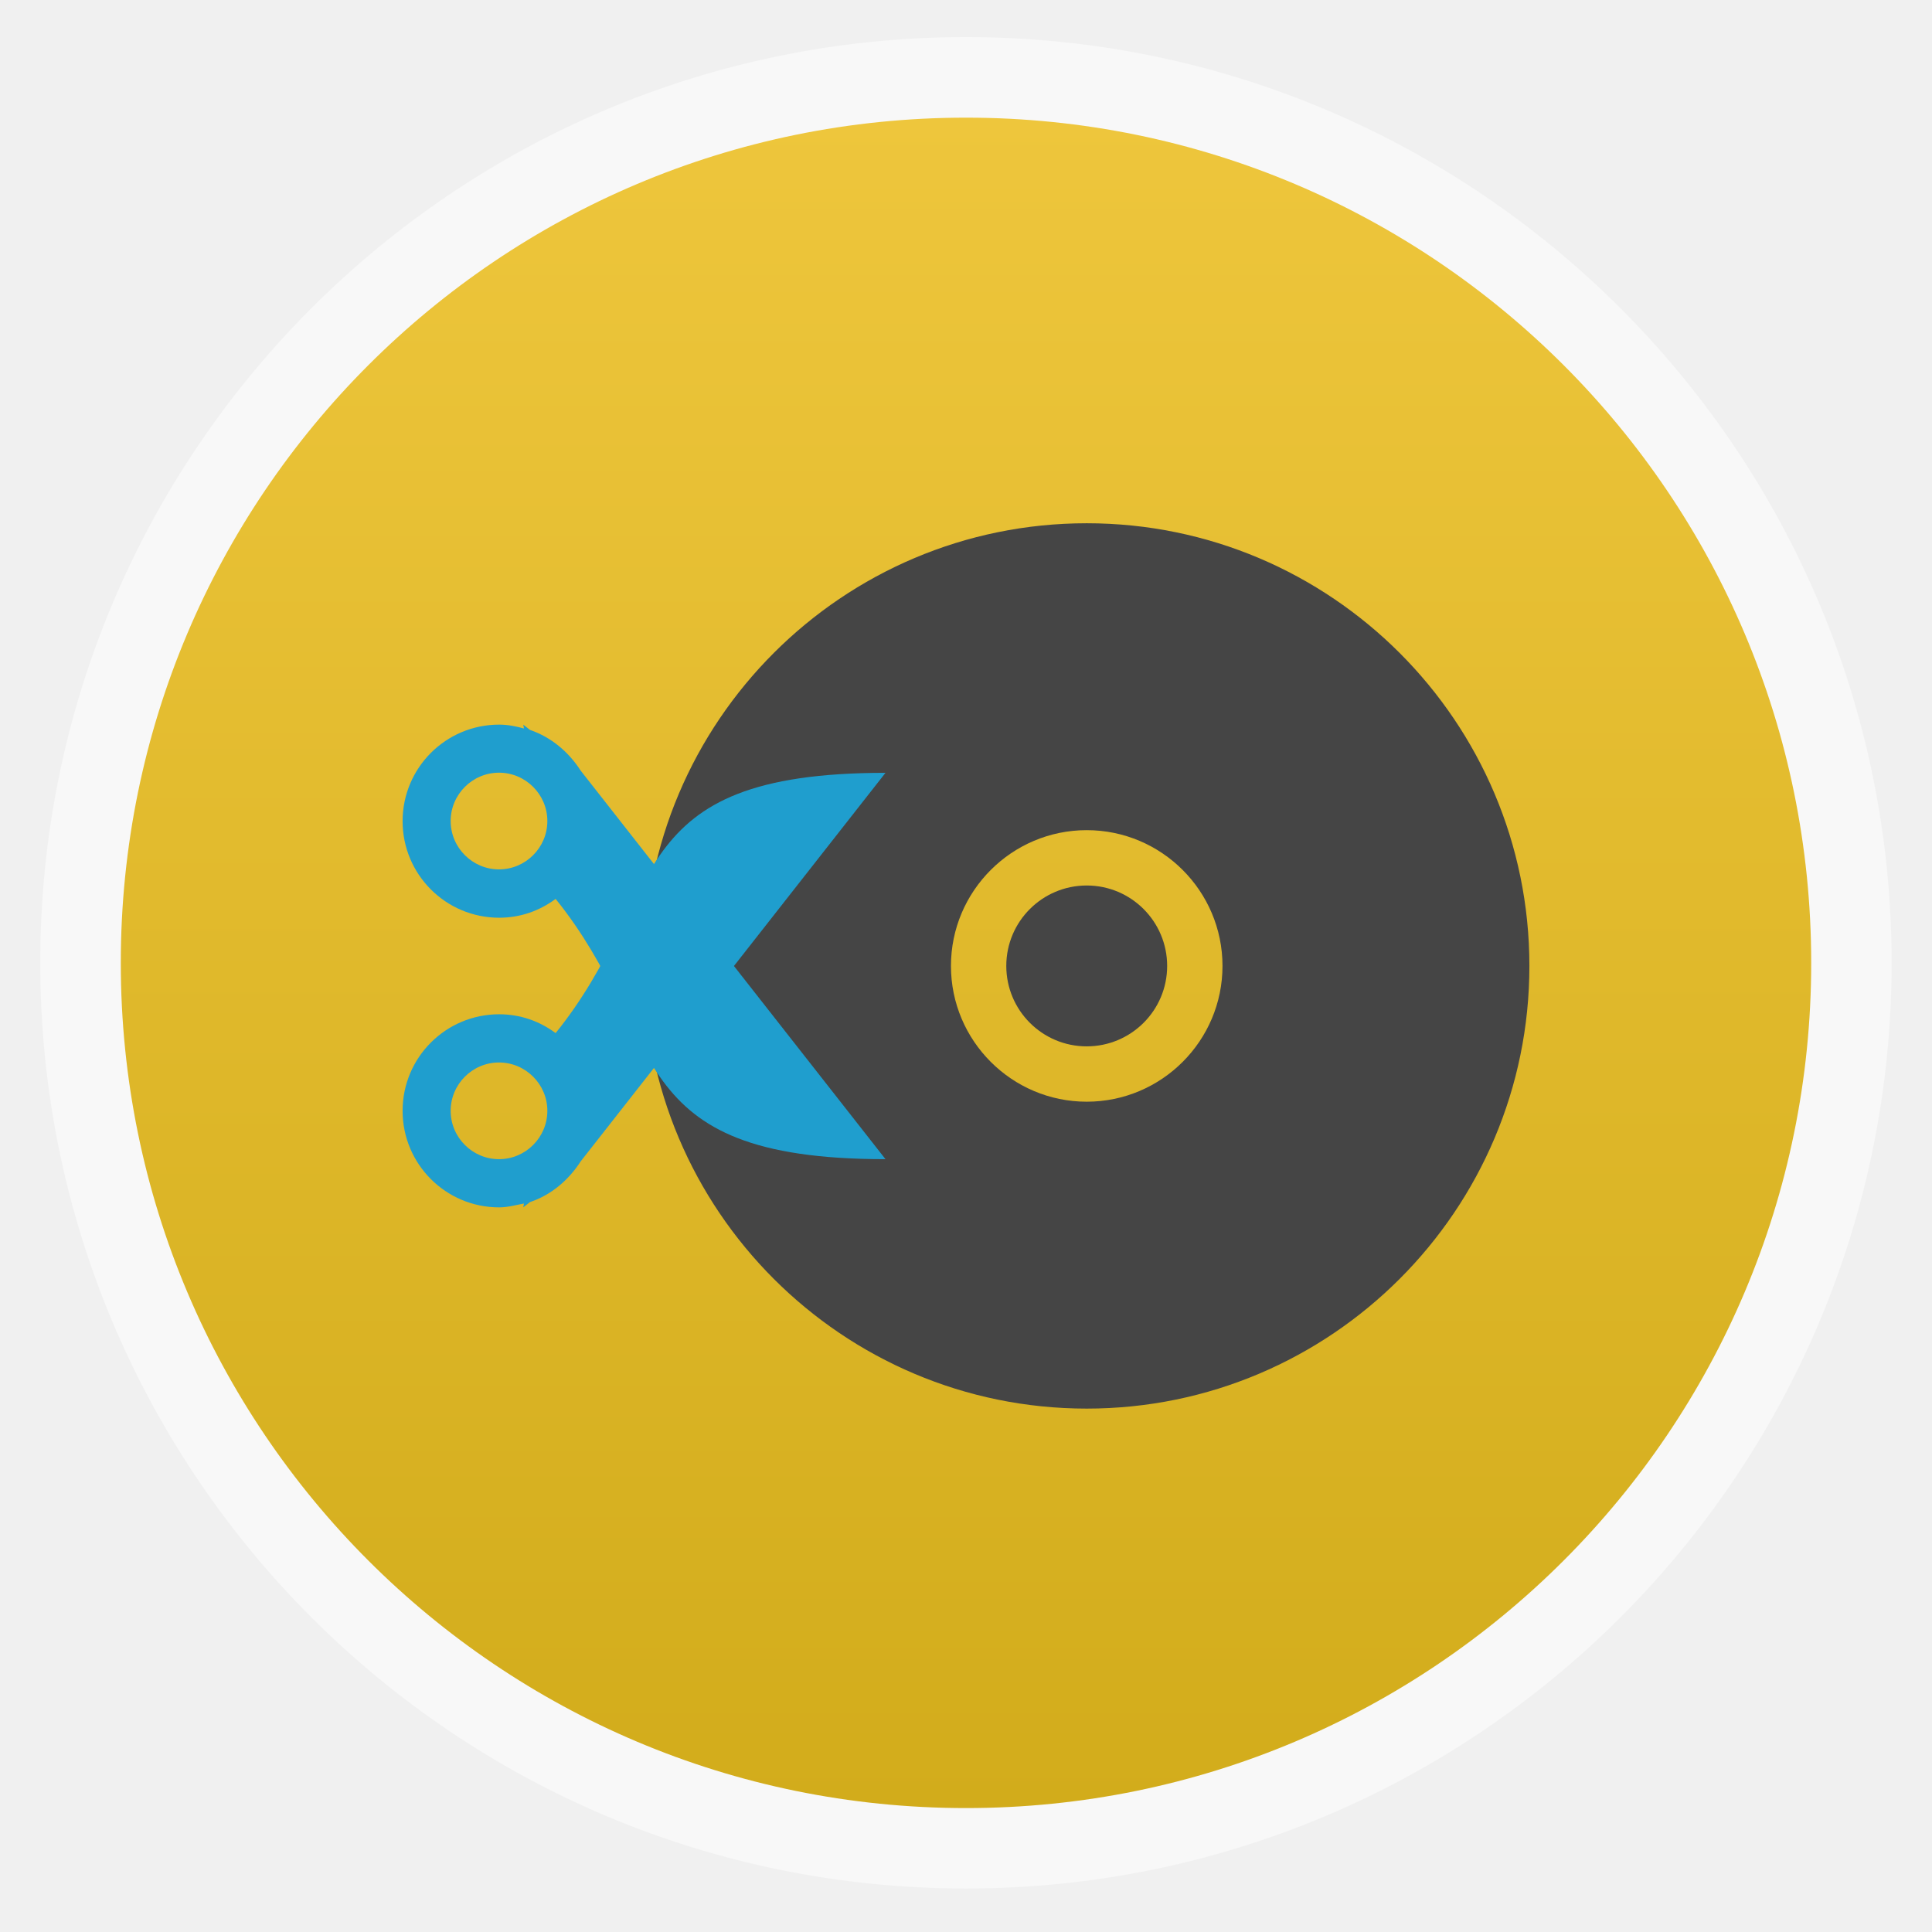
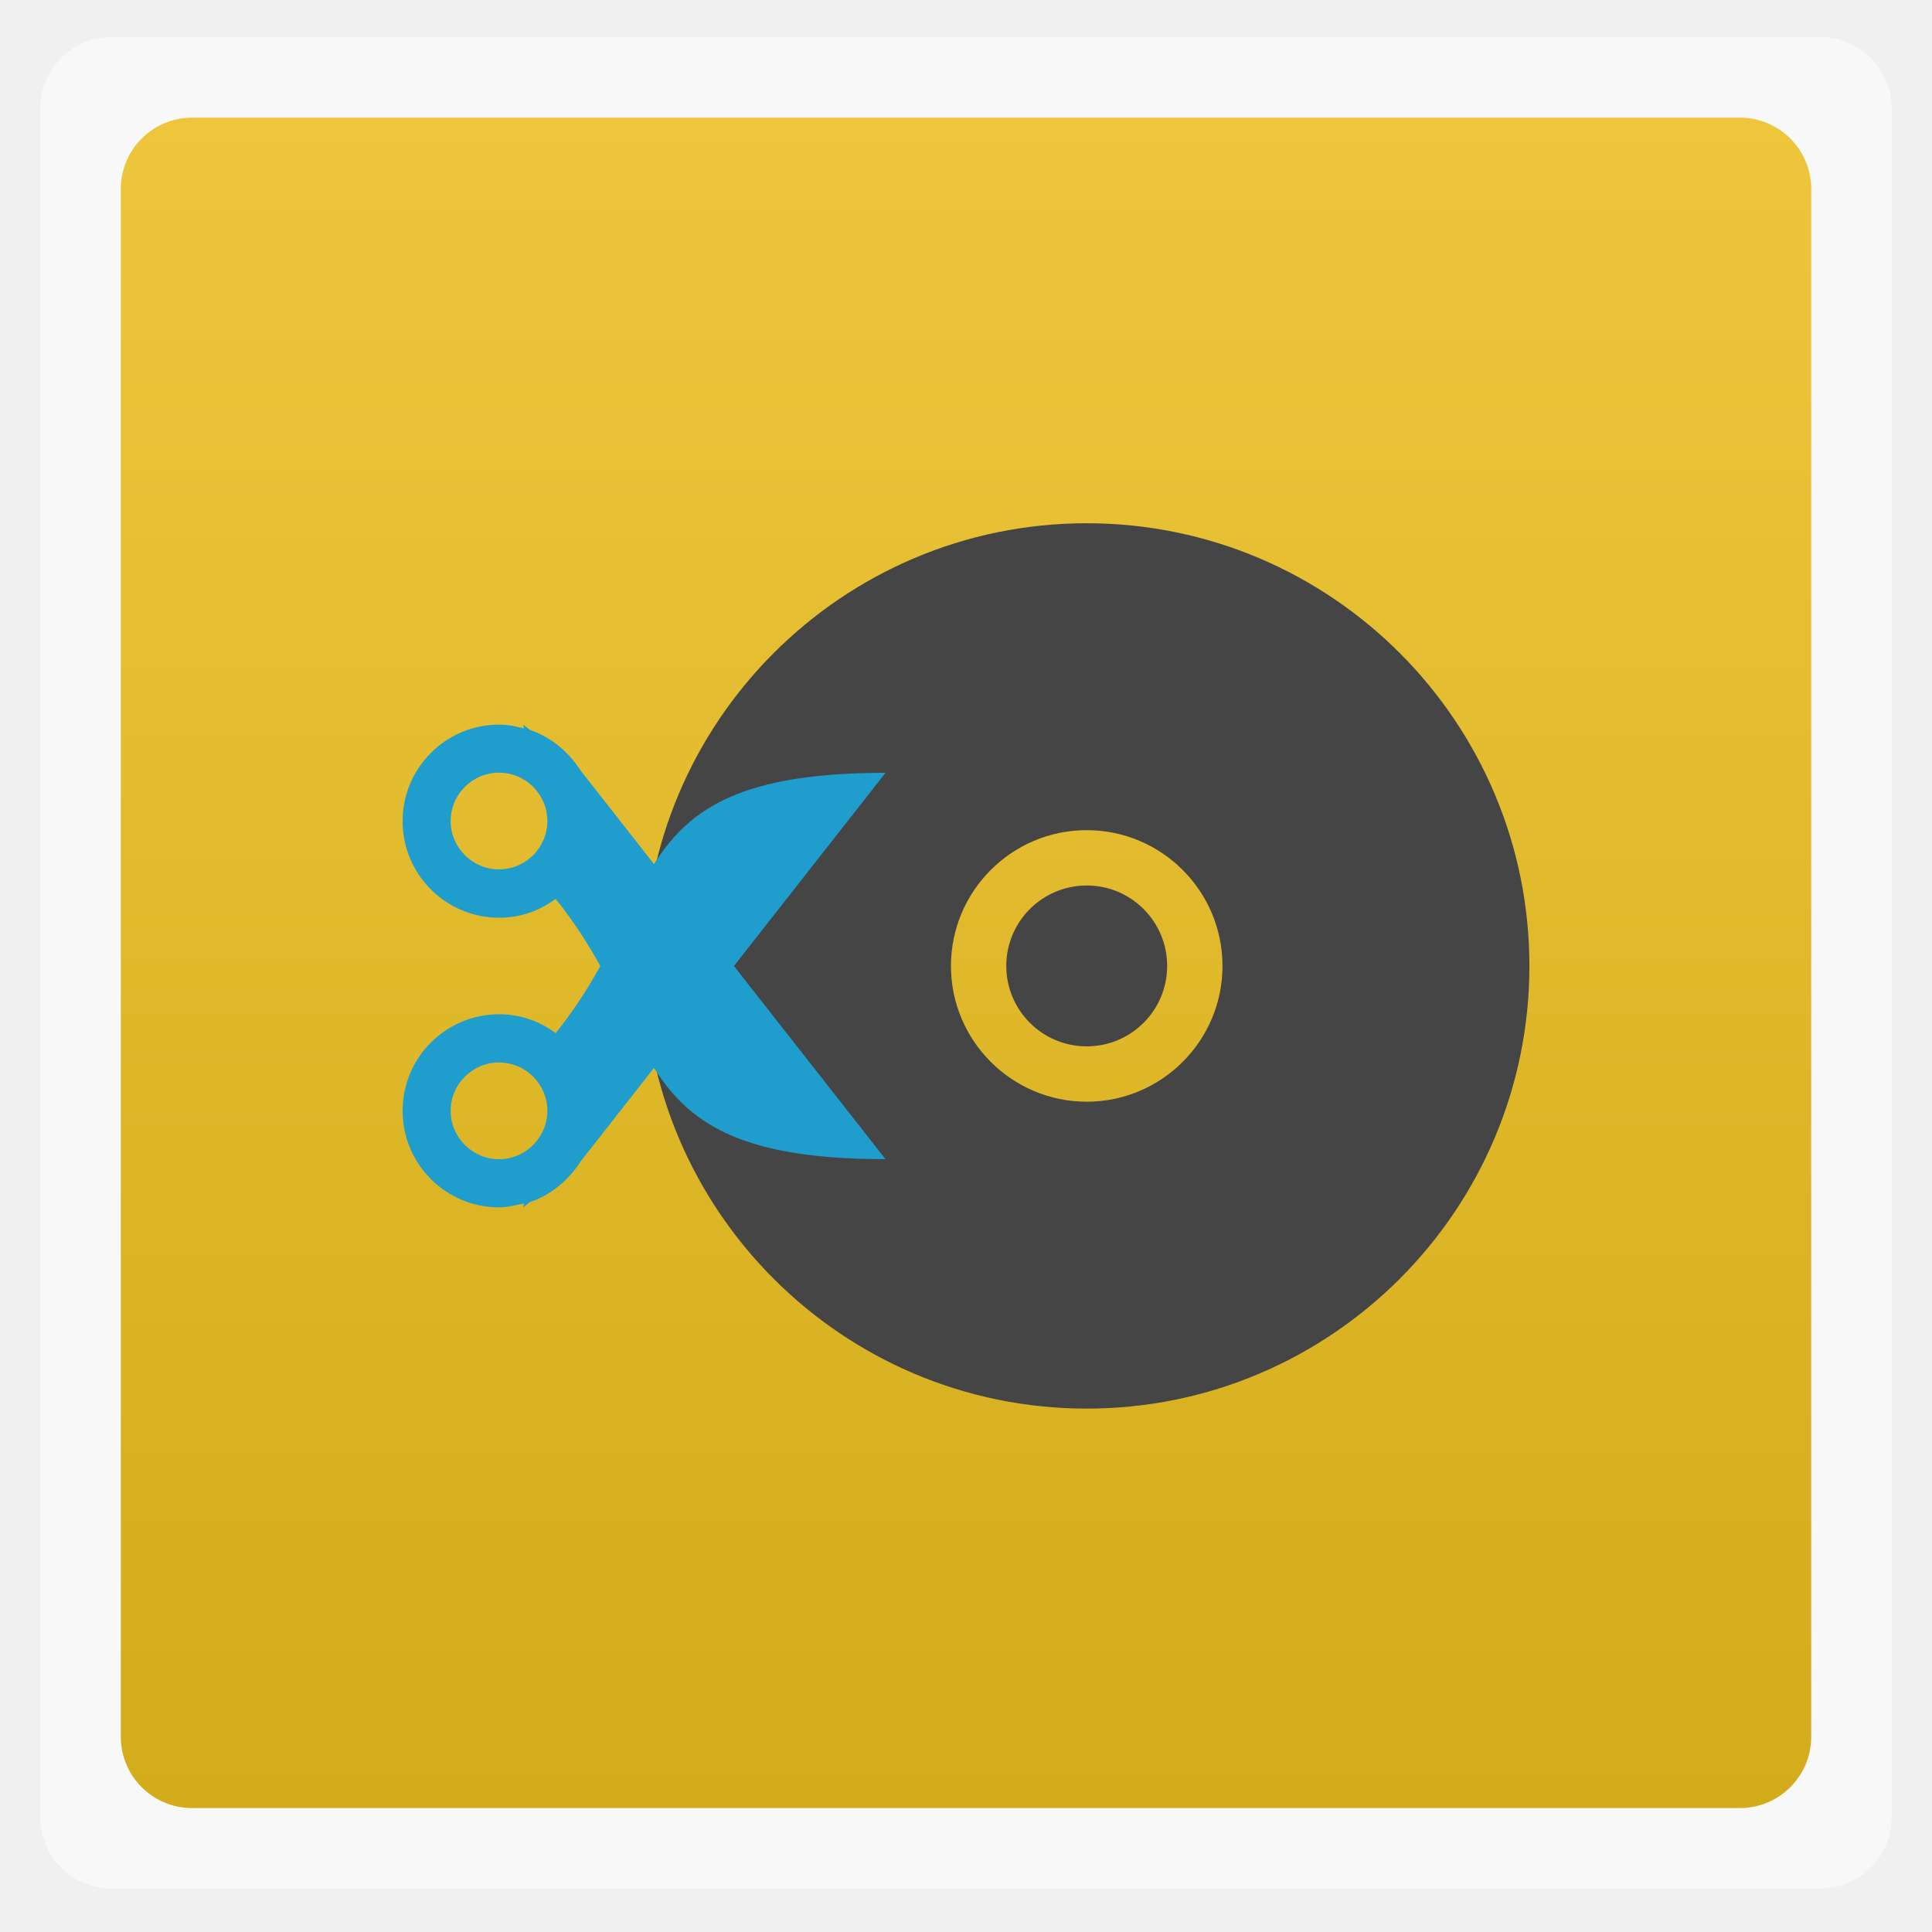
<svg xmlns="http://www.w3.org/2000/svg" xmlns:xlink="http://www.w3.org/1999/xlink" width="48" viewBox="0 0 13.547 13.547" height="48">
  <defs>
    <linearGradient id="0">
      <stop stop-color="#d2ac1b" />
      <stop offset="1" stop-color="#eec63c" />
    </linearGradient>
    <linearGradient gradientTransform="matrix(1.10525,0,0,1.10525,-134.2792,-295.7839)" xlink:href="#0" id="1" y1="279.1" y2="268.33" gradientUnits="userSpaceOnUse" x2="0" />
    <clipPath>
      <path d="M 54.1,12.5 12.9,54.7 C -2.7,70.3 23,69 32.3,74.9 36.6,77.7 18.5,81.3 22.2,85 c 3.6,3.7 21.7,7.1 25.3,10.7 3.6,3.7 -7.3,7.6 -3.7,11.3 3.5,3.7 11.9,0.2 13.4,8.6 1.1,6.2 15.4,3.1 21.8,-2.2 4,-3.4 -6.9,-3.4 -3.3,-7.1 9,-9.1 17,-4.1 20.3,-12.5 1.8,-4.5 -13.6,-7.7 -9.5,-10.6 9.8,-6.9 45.8,-10.4 29.2,-27 L 73,12.5 c -5.3,-5 -14,-5 -18.9,0 z m -9.9,64.7 c 0.9,0 30.8,4 19.3,7.1 -4.4,1.2 -24.6,-7.1 -19.3,-7.1 z m 57.2,16.6 c 0,2.1 16.3,3.3 15.4,-0.5 -1.3,-6.4 -13.6,-5.9 -15.4,0.5 z m -69.5,11.1 c 3.7,3.2 9.3,-0.7 11.1,-5.2 -3.6,-4.7 -16.9,0.3 -11.1,5.2 z m 67.5,-6.7 c -4.6,4.2 0.8,8.6 5.3,5.7 1.2,-0.8 -0.1,-4.7 -5.3,-5.7 z" />
    </clipPath>
    <clipPath>
      <rect width="20" x="1" y="1" rx="2" height="20" fill="#fff" fill-rule="evenodd" />
    </clipPath>
    <clipPath>
      <rect width="84" x="6" y="6" rx="6" height="84" fill="#fff" />
    </clipPath>
    <clipPath>
      <rect width="96" x="-100" height="96" fill="#fff" />
    </clipPath>
    <clipPath>
      <path d="M 95.311,352.545 L 476.403,352.545 L 476.403,71.423 L 95.311,71.423 L 95.311,352.545 z" />
    </clipPath>
    <clipPath>
      <path d="M 93.311,69.185 L 478.511,69.185 L 478.511,354.545 L 93.311,354.545 L 93.311,69.185 z" />
    </clipPath>
    <clipPath>
      <path d="M 92.311,355.545 L 479.511,355.545 L 479.511,68.185 L 92.311,68.185 L 92.311,355.545 z" />
    </clipPath>
    <clipPath>
      <path d="M 93.311,354.545 L 478.511,354.545 L 478.511,69.185 L 93.311,69.185 L 93.311,354.545 z" />
    </clipPath>
  </defs>
  <g fill-rule="evenodd">
-     <rect width="12.982" x="0.282" y="0.26" rx="6.491" height="12.982" opacity="0.5" fill="#ffffff" />
-     <rect width="11.853" x="0.847" y="0.825" rx="5.926" height="11.853" fill="url(#1)" />
+     <rect width="12.982" x="0.282" y="0.26" rx="0.5" height="12.982" opacity="0.5" fill="#ffffff" />
+     <rect width="11.853" x="0.847" y="0.825" rx="0.5" height="11.853" fill="url(#1)" />
    <path d="m 7.62,3.669 c -1.713,0 -3.104,1.391 -3.104,3.104 0,1.713 1.391,3.104 3.104,3.104 1.713,0 3.104,-1.391 3.104,-3.104 0,-1.713 -1.391,-3.104 -3.104,-3.104 z m 0,2.152 c 0.525,0 0.952,0.427 0.952,0.952 0,0.525 -0.427,0.952 -0.952,0.952 -0.525,0 -0.952,-0.427 -0.952,-0.952 0,-0.525 0.427,-0.952 0.952,-0.952 z" fill="#454545" />
    <path d="m 8.184,6.773 c 0,0.312 -0.253,0.564 -0.564,0.564 -0.312,0 -0.564,-0.253 -0.564,-0.564 0,-0.312 0.253,-0.564 0.564,-0.564 0.312,0 0.564,0.253 0.564,0.564 z" fill="#454545" />
    <path d="m 6.209,8.128 c -1.863,0 -1.524,-0.847 -2.313,-1.825 -0.112,0.083 -0.246,0.132 -0.396,0.132 -0.374,0 -0.677,-0.303 -0.677,-0.677 0,-0.374 0.303,-0.677 0.677,-0.677 0.061,0 0.119,0.012 0.174,0.027 l -0.005,-0.027 0.047,0.037 c 0.149,0.051 0.271,0.154 0.356,0.286 z M 3.838,5.757 c 0,-0.186 -0.152,-0.339 -0.339,-0.339 -0.186,0 -0.339,0.152 -0.339,0.339 0,0.186 0.152,0.339 0.339,0.339 0.186,0 0.339,-0.152 0.339,-0.339 z" fill="#1f9ece" />
    <path d="m 6.209,5.419 c -1.863,0 -1.524,0.847 -2.313,1.825 C 3.784,7.161 3.65,7.112 3.5,7.112 c -0.374,0 -0.677,0.303 -0.677,0.677 0,0.374 0.303,0.677 0.677,0.677 0.061,0 0.119,-0.017 0.174,-0.027 l -0.005,0.027 0.047,-0.037 C 3.865,8.379 3.987,8.275 4.072,8.143 z M 3.838,7.789 c 0,0.186 -0.152,0.339 -0.339,0.339 -0.186,0 -0.339,-0.152 -0.339,-0.339 0,-0.186 0.152,-0.339 0.339,-0.339 0.186,0 0.339,0.152 0.339,0.339 z" fill="#1f9ece" />
  </g>
</svg>
